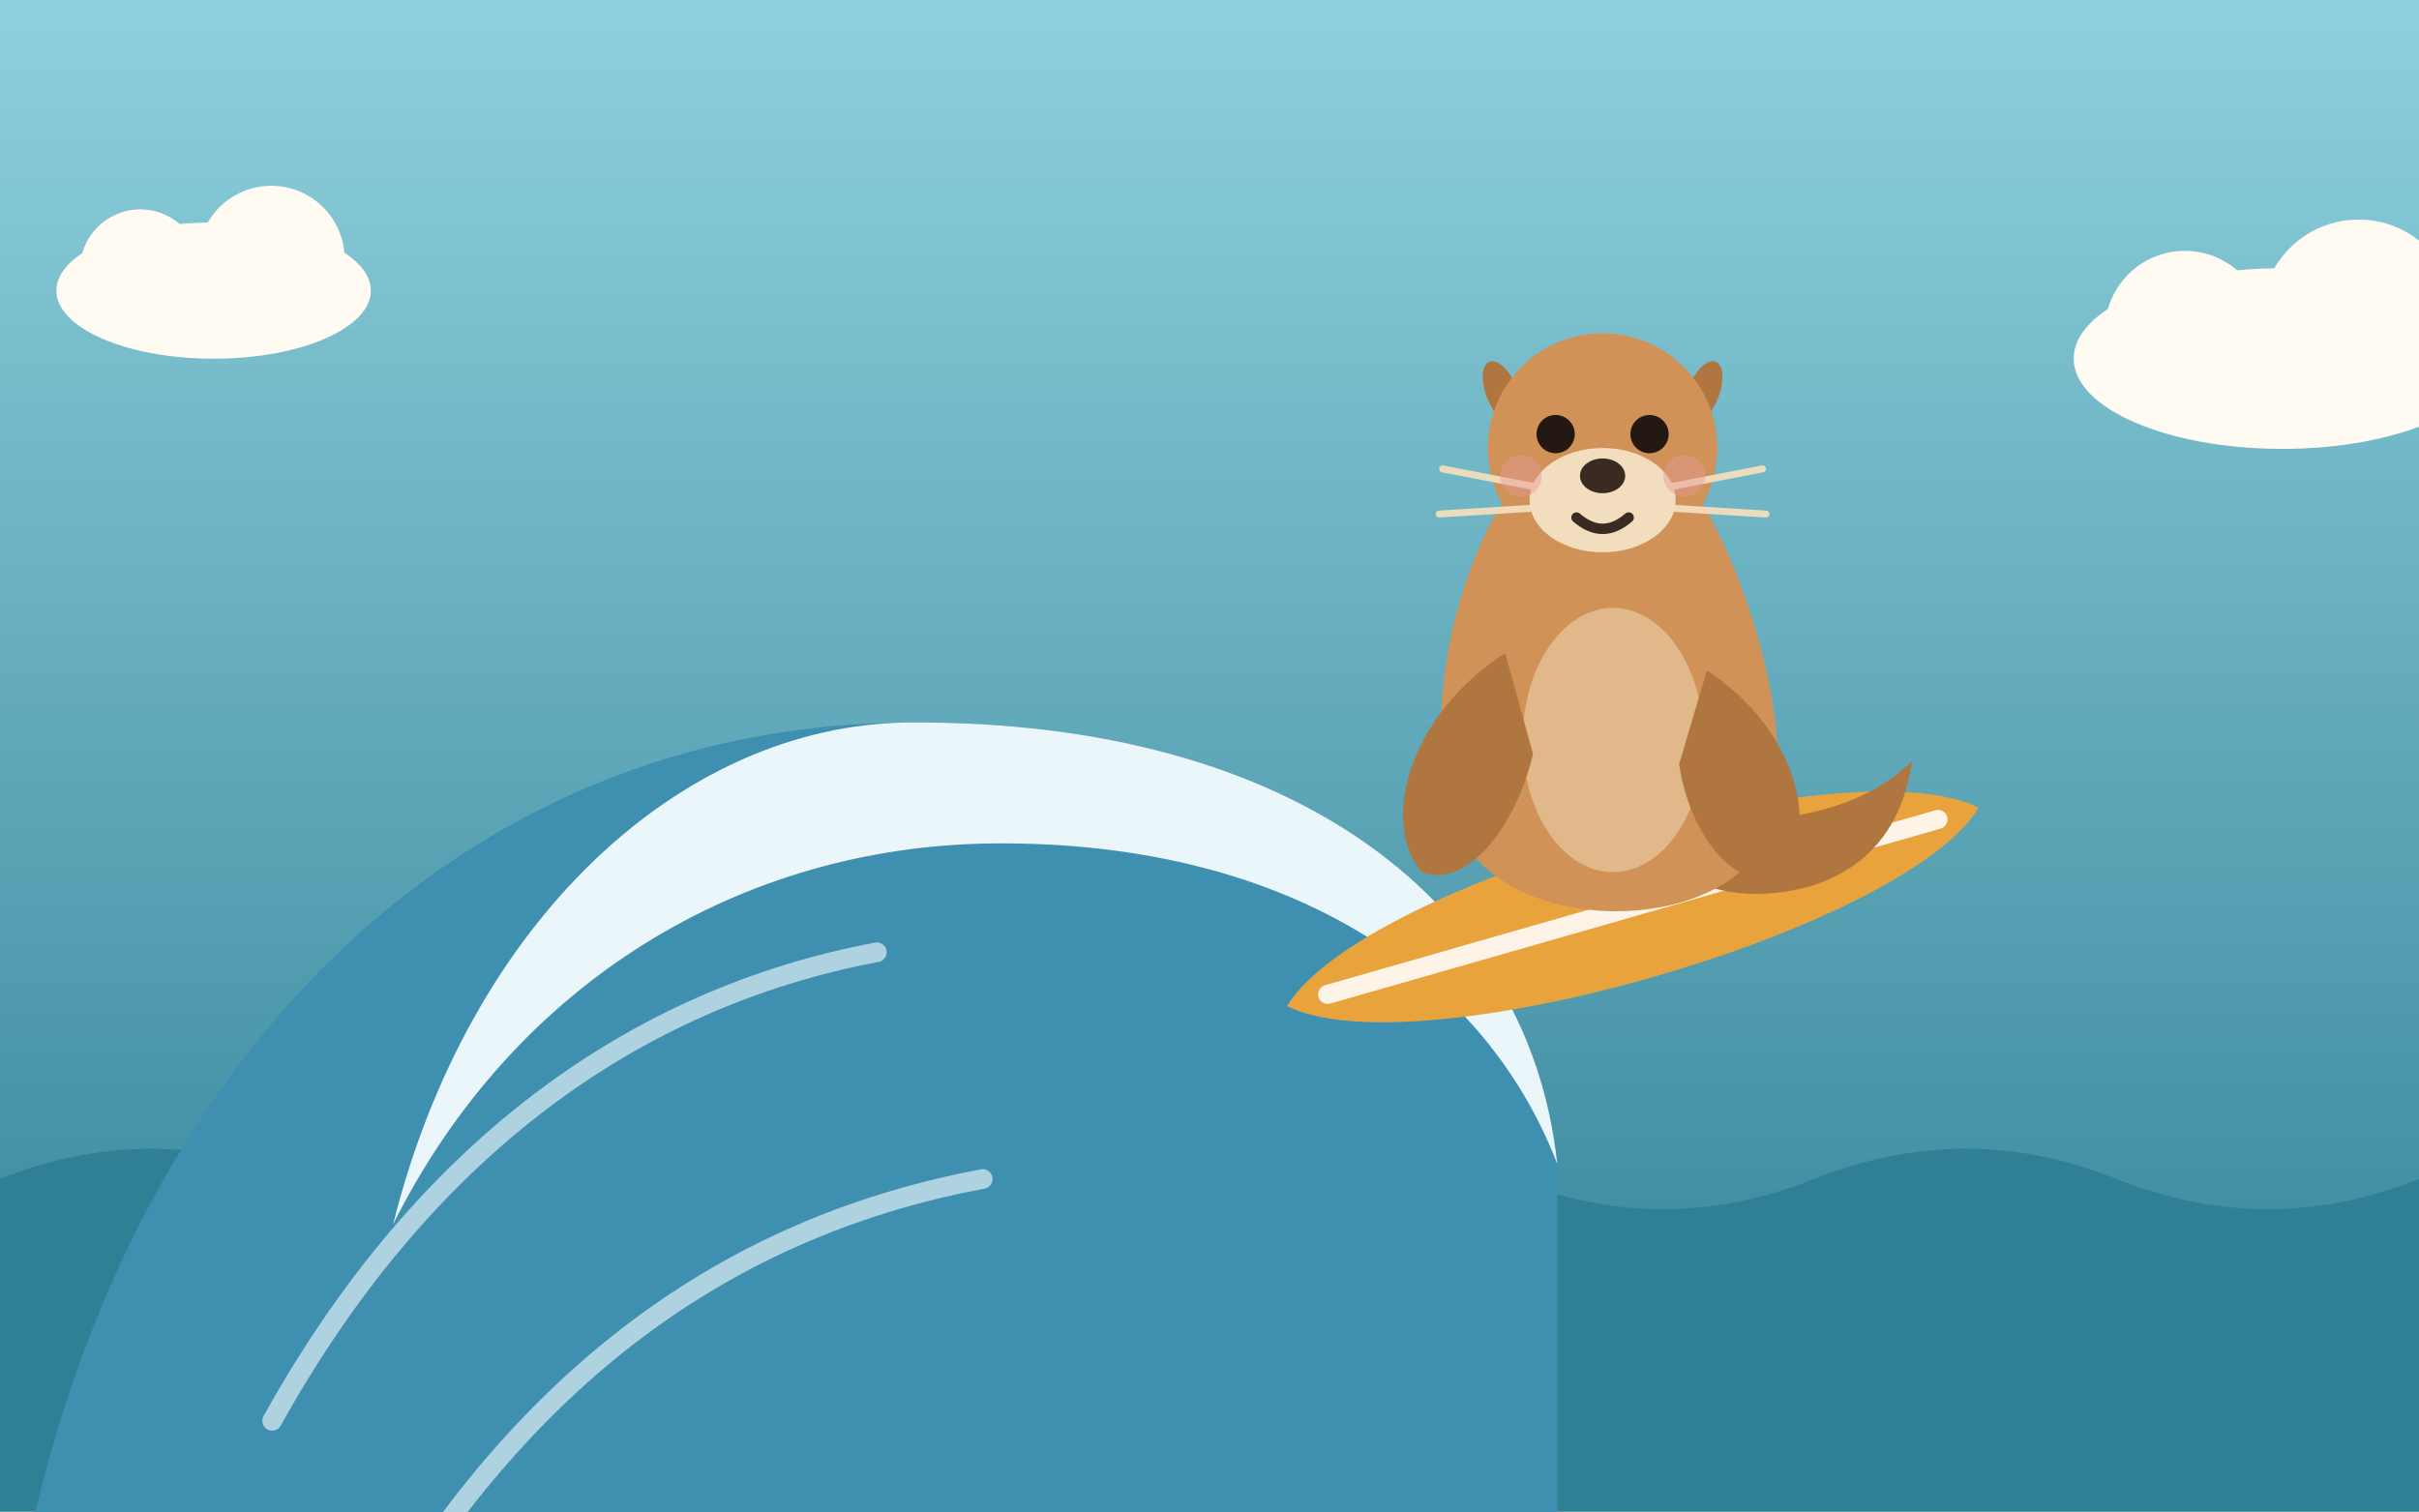
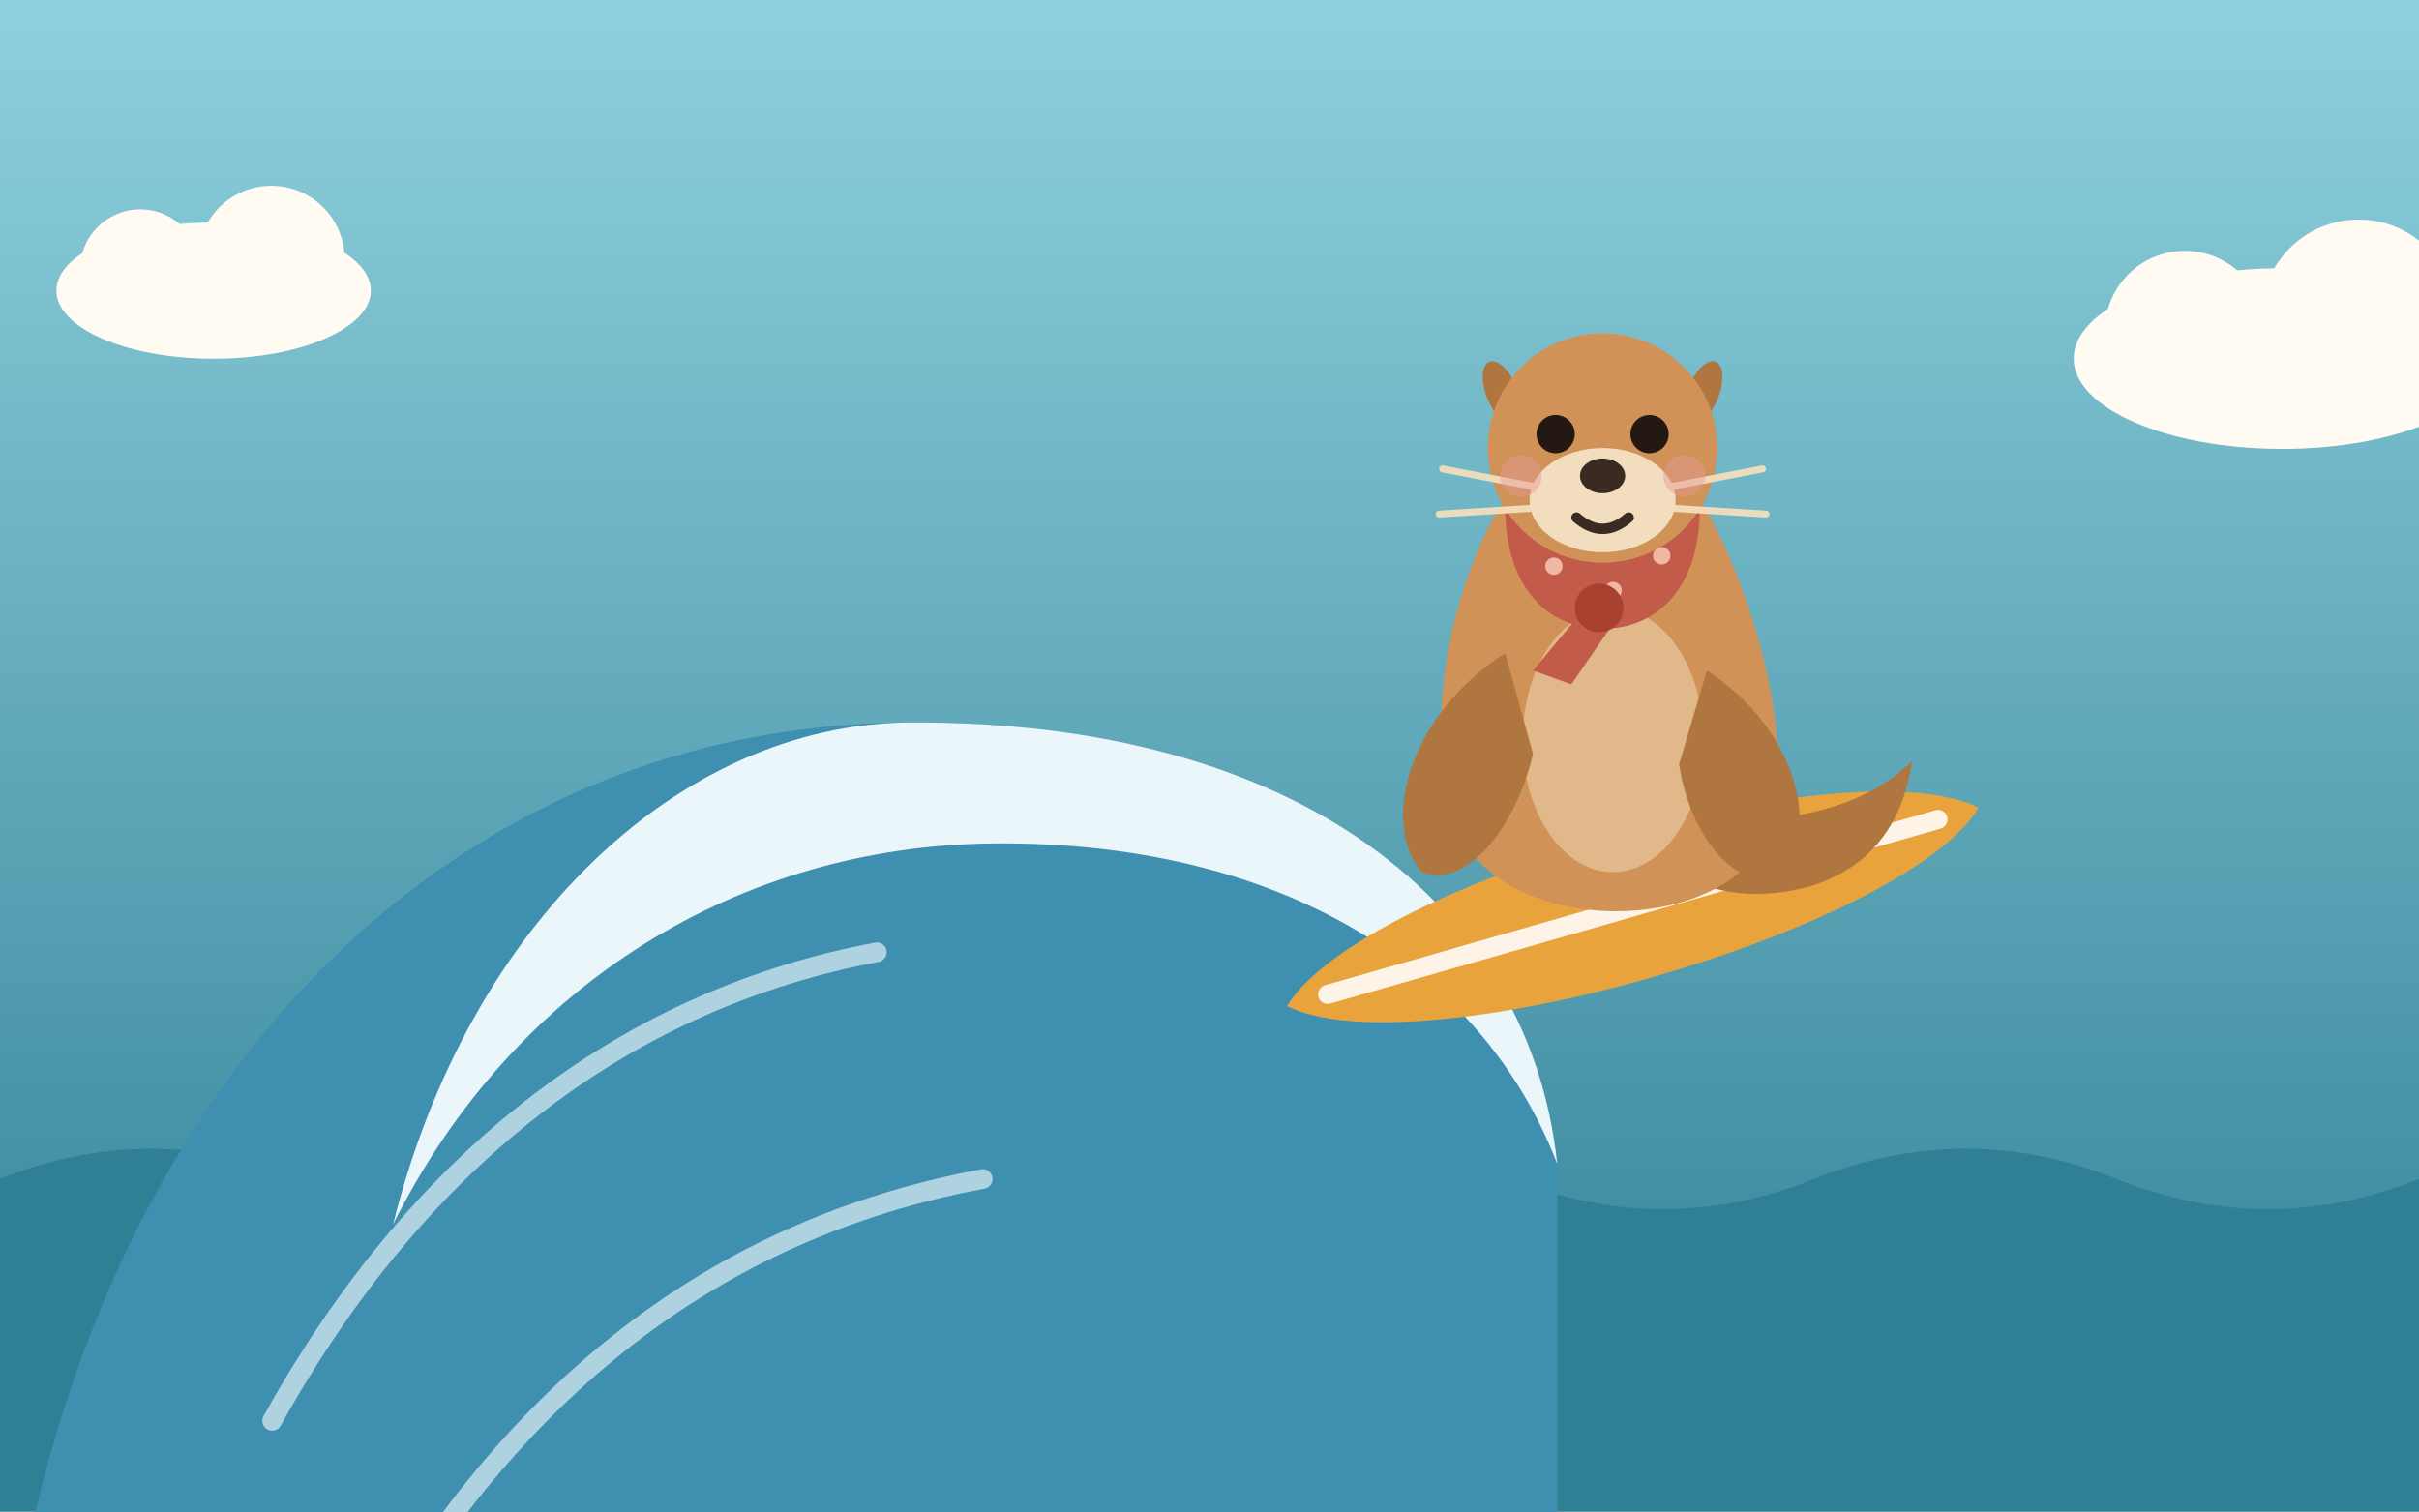
<svg xmlns="http://www.w3.org/2000/svg" viewBox="0 0 1600 1000" role="img">
  <defs>
    <linearGradient id="sky" x1="0" y1="0" x2="0" y2="1">
      <stop offset="0" stop-color="#8fd0dd" />
      <stop offset="1" stop-color="#2f7f95" />
    </linearGradient>
    <radialGradient id="glow" cx="0.5" cy="0.5" r="0.5">
      <stop offset="0" stop-color="#ffe9b0" stop-opacity=".8" />
      <stop offset="1" stop-color="#ffe9b0" stop-opacity="0" />
    </radialGradient>
  </defs>
  <rect width="1600" height="1000" fill="url(#sky)" />
  <g transform="translate(141.3011 192.2551) scale(0.8666193)" fill="#fffaf2">
    <ellipse cx="0" cy="0" rx="120" ry="52" />
    <circle cx="-56" cy="-16" r="46" />
    <circle cx="44" cy="-24" r="56" />
  </g>
  <g transform="translate(1509.496 237.2116) scale(1.149287)" fill="#fffaf2">
    <ellipse cx="0" cy="0" rx="120" ry="52" />
    <circle cx="-56" cy="-16" r="46" />
    <circle cx="44" cy="-24" r="56" />
  </g>
  <path d="M0 780 q100 -40 200 0 t200 0 t200 0 t200 0 t200 0 t200 0 t200 0 t200 0 L1600 1000 L0 1000 Z" fill="#2f7f95" />
  <g transform="translate(560 620) scale(1)">
    <path d="M-560 520 C-520 120, -280 -140, 40 -142 C300 -144, 452 -20, 470 150 L470 520 Z" fill="#3f8fb0" />
    <path d="M40 -142 C300 -144, 452 -20, 470 150 C420 20, 286 -64, 96 -62 C-70 -60, -220 30, -300 190            C-250 -10, -110 -140, 40 -142 Z" fill="#eaf6fa" />
    <g stroke="#eaf6fa" stroke-width="13" fill="none" opacity=".65" stroke-linecap="round">
      <path d="M-380 320 C-280 140, -140 40, 20 10" />
      <path d="M-300 440 C-200 280, -70 190, 90 160" />
    </g>
  </g>
  <g transform="translate(1080 600) rotate(-16) scale(1.4)">
    <path d="M-170 0 C-120 -46, 120 -46, 170 0 C120 46, -120 46, -170 0 Z" fill="#e8a33c" />
    <path d="M-150 0 L150 0" stroke="#fdf3e6" stroke-width="9" stroke-linecap="round" />
  </g>
  <g transform="translate(1060 296.4) scale(1.15 1.15)">
    <path d="M46 214 q92 6 132 -34 q-8 56 -58 72 q-44 12 -78 -8 Z" fill="#b0763f" />
    <path d="M-52 22 C-98 92, -104 190, -76 232 C-42 278, 58 278, 90 232 C116 188, 92 88, 52 22 Z" fill="#d09257" />
    <ellipse cx="6" cy="168" rx="52" ry="76" fill="#f2ddbe" opacity=".5" />
    <path d="M-56 118 C-112 154, -128 216, -104 244 C-78 254, -50 218, -40 176 Z" fill="#b0763f" />
    <path d="M60 128 C112 162, 126 220, 102 246 C76 256, 50 222, 44 182 Z" fill="#b0763f" />
+     <path d="M-56 34 C-32 76, 32 76, 56 34 C56 82, 30 104, 0 104 C-30 104, -56 82, -56 34 Z" fill="#c25b4a" />
+     <g fill="#f0b8a4">
+       <circle cx="-28" cy="68" r="5" />
+       <circle cx="6" cy="82" r="5" />
+       <circle cx="34" cy="62" r="5" />
+     </g>
+     <path d="M-10 92 L-40 128 L-18 136 L4 104 Z" fill="#c25b4a" />
+     <circle cx="-2" cy="92" r="14" fill="#a8412f" />
    <ellipse cx="-58" cy="-32" rx="9" ry="19" transform="rotate(-22 -58 -32)" fill="#b0763f" />
    <ellipse cx="58" cy="-32" rx="9" ry="19" transform="rotate(22 58 -32)" fill="#b0763f" />
    <circle cx="0" cy="0" r="66" fill="#d09257" />
    <ellipse cx="0" cy="30" rx="42" ry="30" fill="#f2ddbe" />
    <g stroke="#f2ddbe" stroke-width="4" stroke-linecap="round" opacity=".95">
      <path d="M-30 24 L-92 12" />
      <path d="M-30 34 L-94 38" />
      <path d="M30 24 L92 12" />
      <path d="M30 34 L94 38" />
    </g>
    <ellipse cx="0" cy="16" rx="13" ry="10" fill="#3b2a22" />
    <path d="M-15 40 q15 13 30 0" stroke="#3b2a22" stroke-width="6" fill="none" stroke-linecap="round" />
    <circle cx="-27" cy="-8" r="11" fill="#241812" />
    <circle cx="27" cy="-8" r="11" fill="#241812" />
    <circle cx="-47" cy="16" r="12" fill="#e79a9a" opacity=".45" />
    <circle cx="47" cy="16" r="12" fill="#e79a9a" opacity=".45" />
  </g>
</svg>
